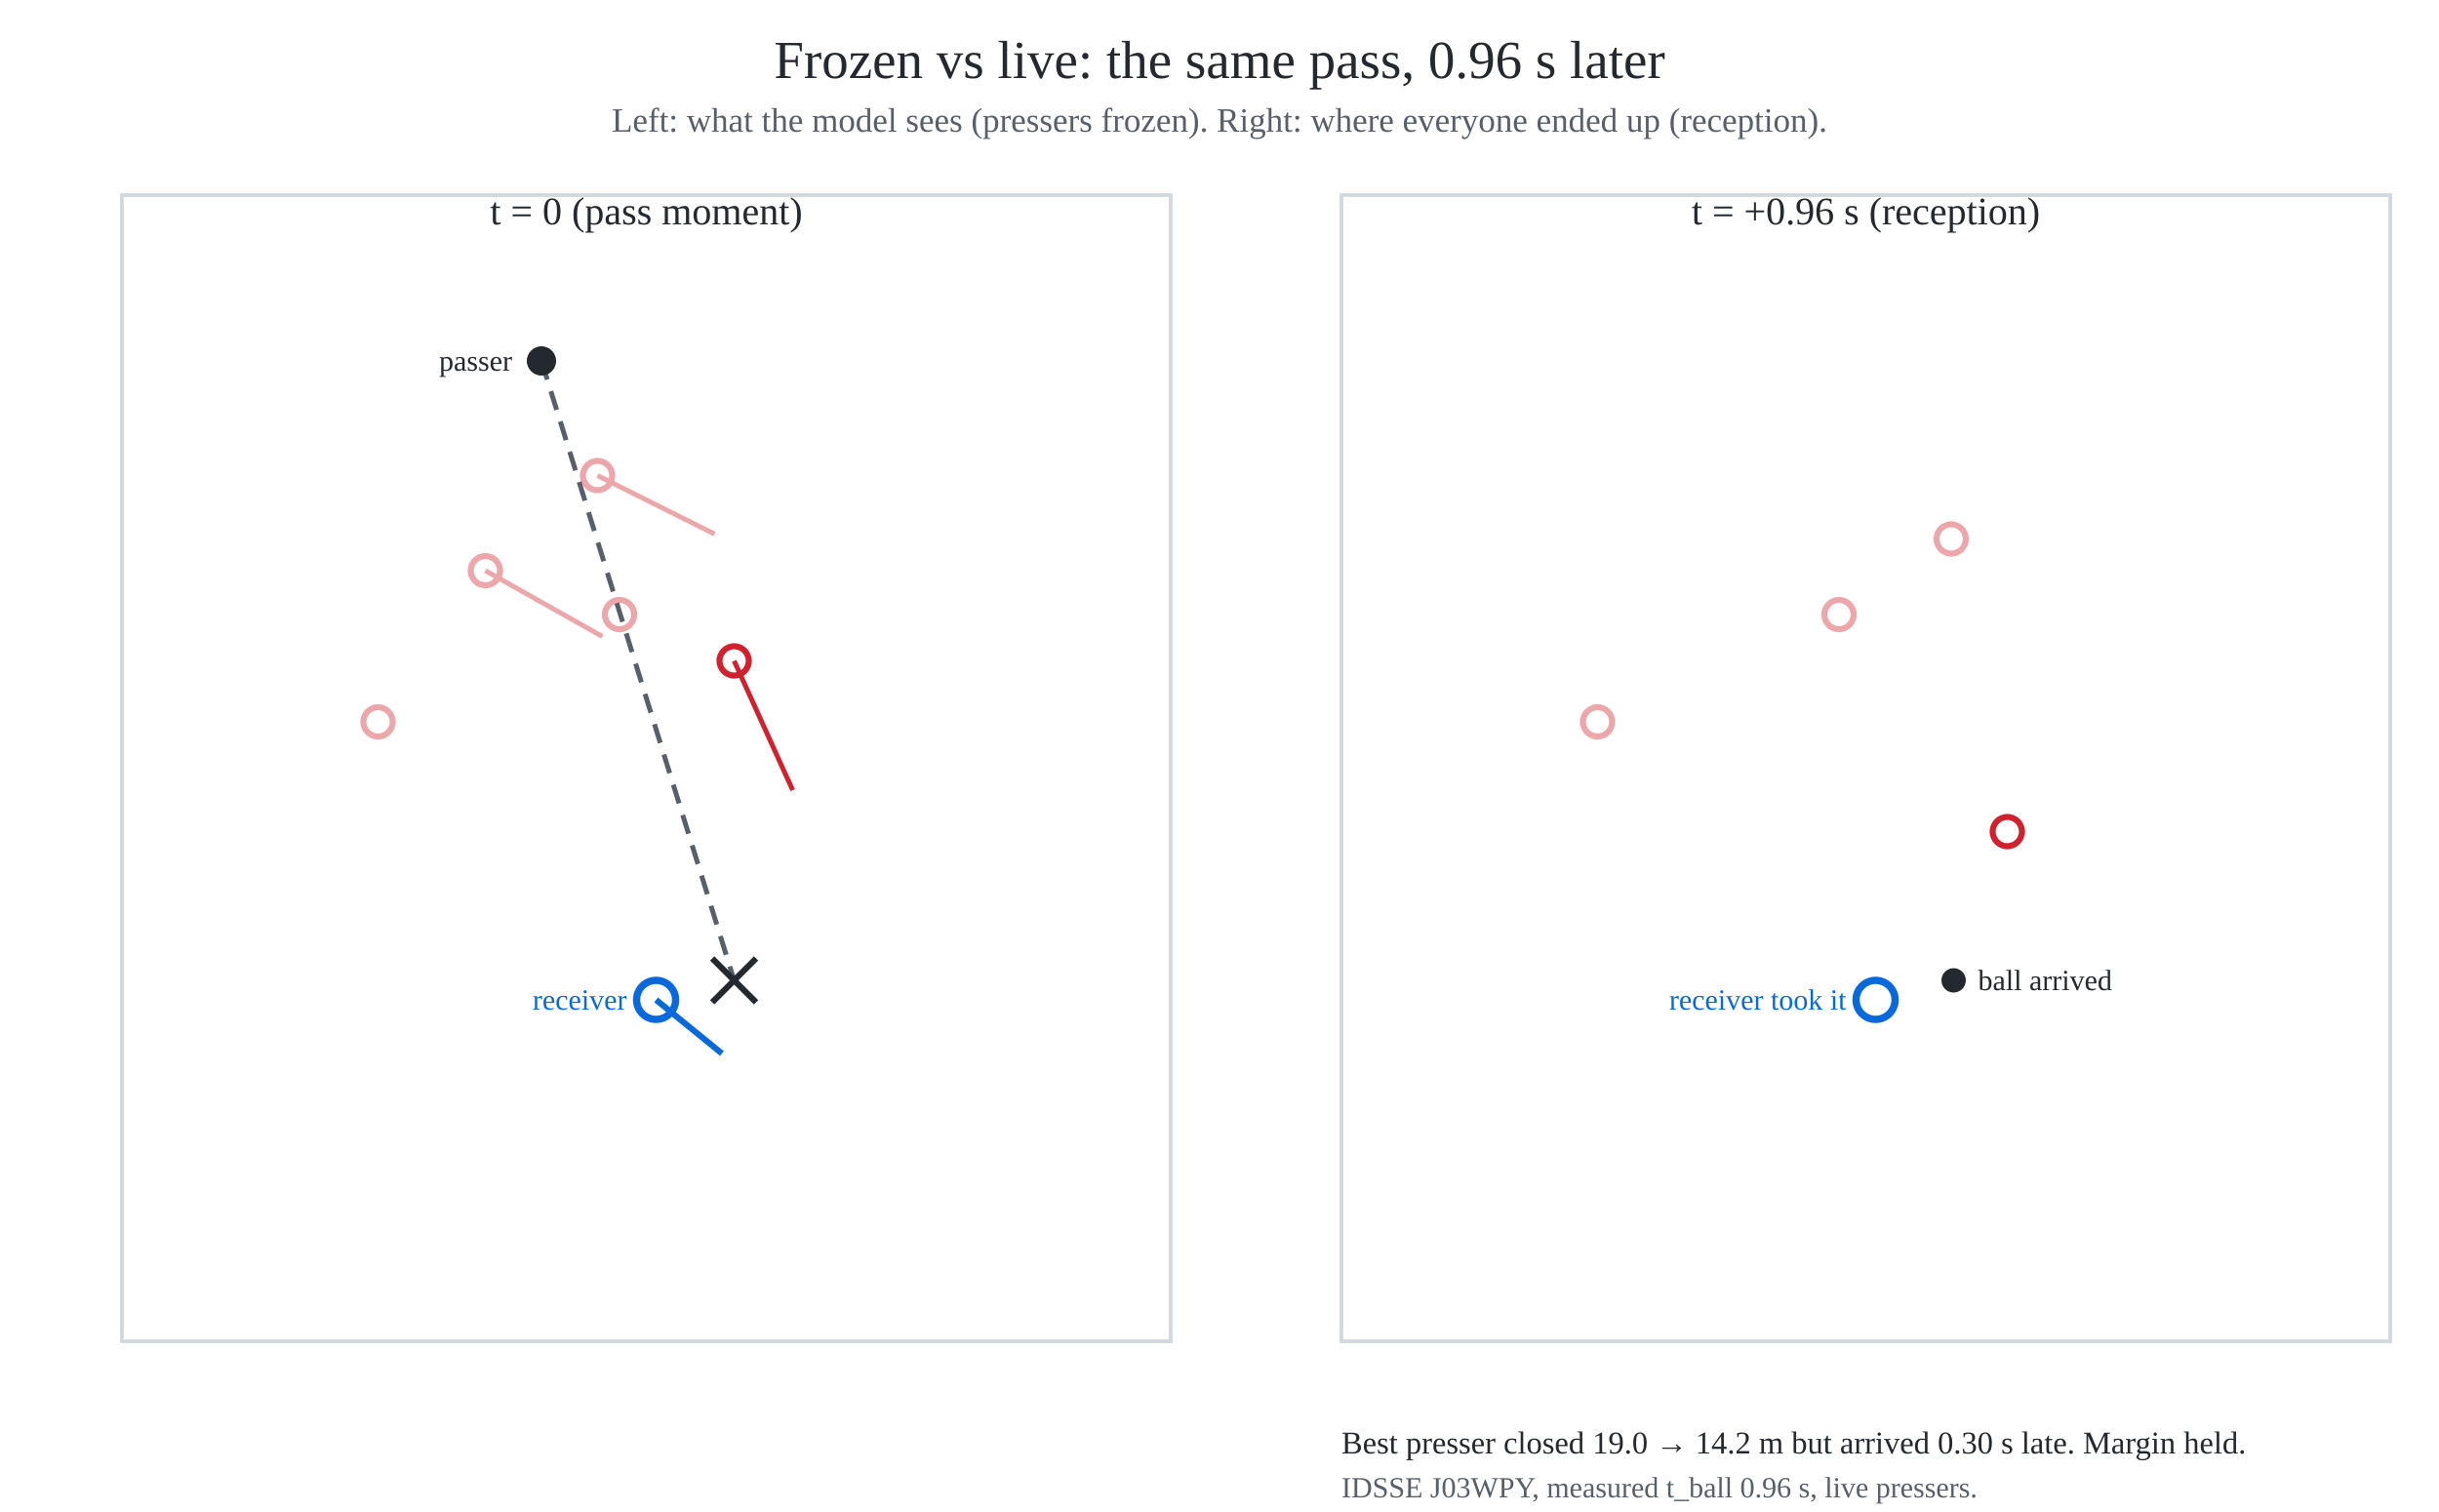
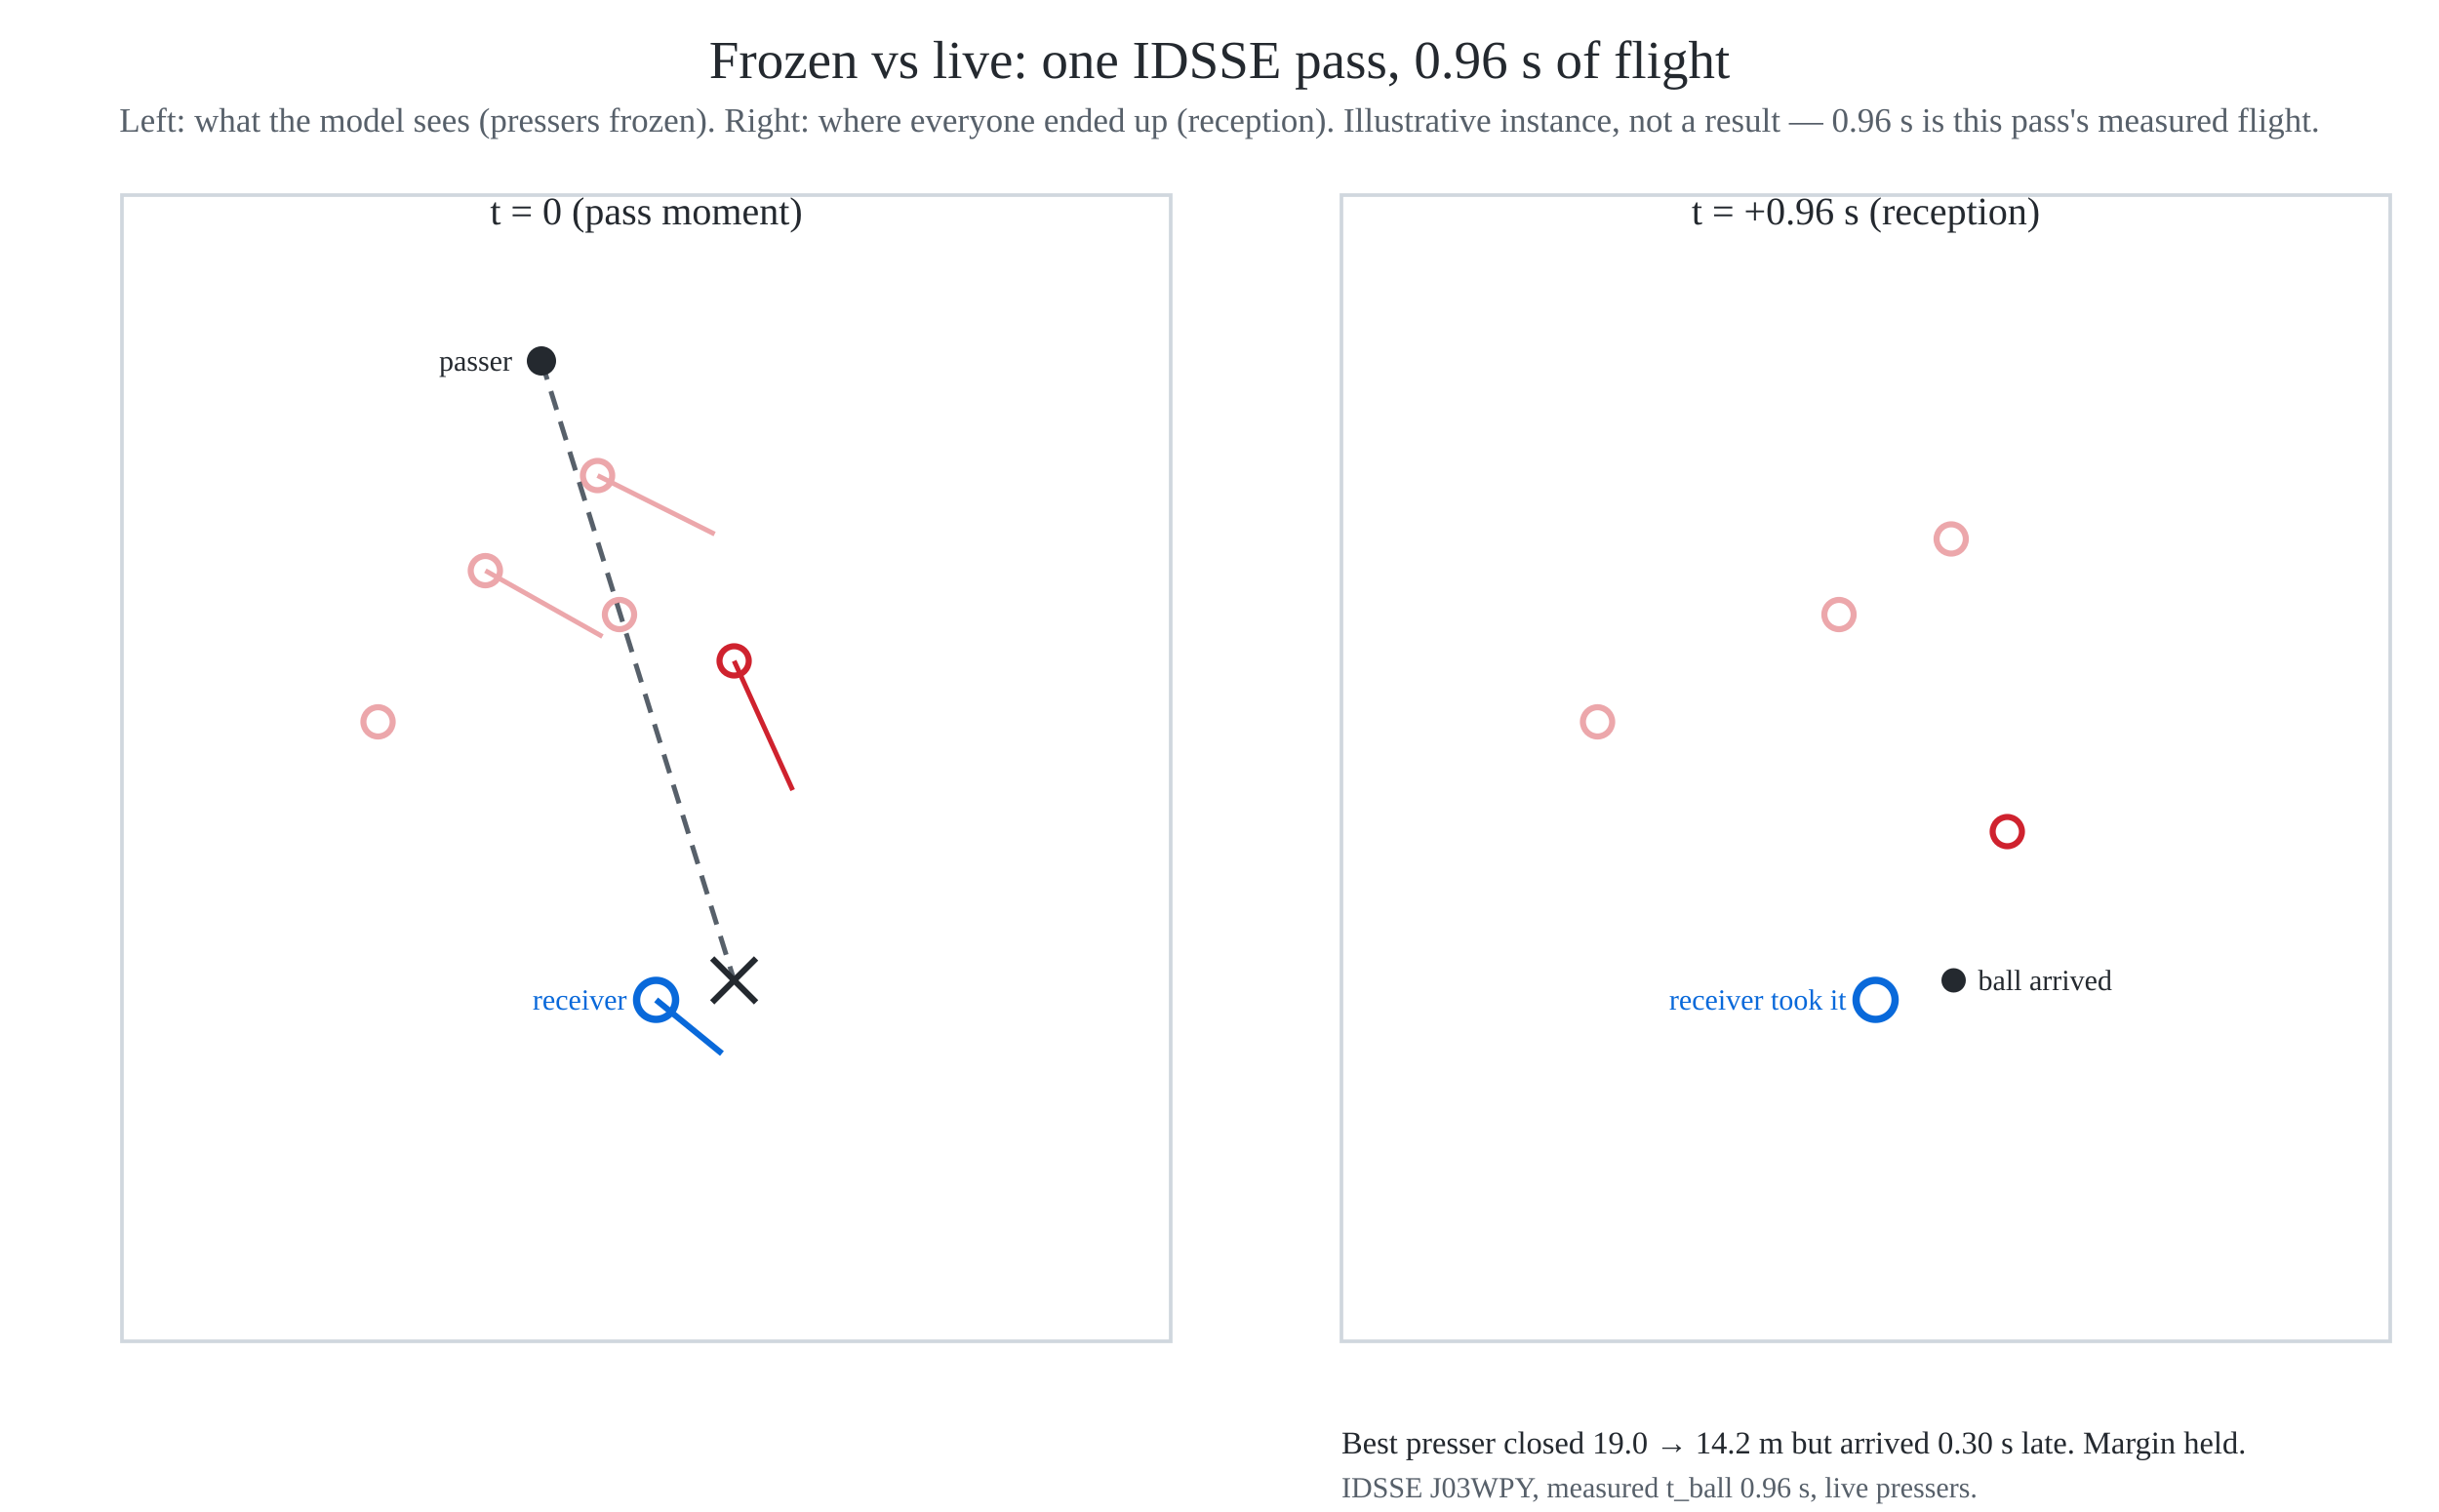
<svg xmlns="http://www.w3.org/2000/svg" viewBox="0 0 1000 620" role="img">
  <rect width="1000" height="620" fill="white" />
-   <text x="500" y="32" text-anchor="middle" font-size="22" fill="#24292f">Frozen vs live: the same pass, 0.96 s later</text>
-   <text x="500" y="54" text-anchor="middle" font-size="14" fill="#57606a">Left: what the model sees (pressers frozen). Right: where everyone ended up (reception).</text>
+   <text x="500" y="32" text-anchor="middle" font-size="22" fill="#24292f">Frozen vs live: one IDSSE pass, 0.96 s of flight</text>
+   <text x="500" y="54" text-anchor="middle" font-size="14" fill="#57606a">Left: what the model sees (pressers frozen). Right: where everyone ended up (reception). Illustrative instance, not a result — 0.96 s is this pass's measured flight.</text>
  <text x="265" y="92" text-anchor="middle" font-size="16" fill="#24292f">t = 0 (pass moment)</text>
  <rect x="50" y="80.0" width="430" height="470" fill="none" stroke="#d0d7de" stroke-width="1.5" />
  <line x1="222" y1="148" x2="301" y2="402" stroke="#57606a" stroke-width="2" stroke-dasharray="8 5" />
  <circle cx="222" cy="148" r="6" fill="#24292f" />
  <text x="210" y="152" font-size="12" text-anchor="end" fill="#24292f">passer</text>
  <g stroke="#24292f" stroke-width="2.5">
    <line x1="292" y1="393" x2="310" y2="411" />
    <line x1="310" y1="393" x2="292" y2="411" />
  </g>
  <circle cx="269" cy="410" r="8" fill="none" stroke="#0969da" stroke-width="3" />
  <line x1="269" y1="410" x2="296" y2="432" stroke="#0969da" stroke-width="2.5" />
  <text x="257" y="414" font-size="12" text-anchor="end" fill="#0969da">receiver</text>
  <g>
    <circle cx="301" cy="271" r="6" fill="none" stroke="#cf222e" stroke-width="2.5" />
    <line x1="301" y1="271" x2="325" y2="324" stroke="#cf222e" stroke-width="2" />
  </g>
  <g opacity="0.4">
    <circle cx="199" cy="234" r="6" fill="none" stroke="#cf222e" stroke-width="2.5" />
    <line x1="199" y1="234" x2="247" y2="261" stroke="#cf222e" stroke-width="2" />
  </g>
  <g opacity="0.4">
    <circle cx="245" cy="195" r="6" fill="none" stroke="#cf222e" stroke-width="2.5" />
    <line x1="245" y1="195" x2="293" y2="219" stroke="#cf222e" stroke-width="2" />
  </g>
  <g opacity="0.4">
    <circle cx="155" cy="296" r="6" fill="none" stroke="#cf222e" stroke-width="2.5" />
    <line x1="155" y1="296" x2="155" y2="296" stroke="#cf222e" stroke-width="2" />
  </g>
  <g opacity="0.4">
    <circle cx="254" cy="252" r="6" fill="none" stroke="#cf222e" stroke-width="2.5" />
    <line x1="254" y1="252" x2="254" y2="252" stroke="#cf222e" stroke-width="2" />
  </g>
  <text x="765" y="92" text-anchor="middle" font-size="16" fill="#24292f">t = +0.96 s (reception)</text>
  <rect x="550" y="80.0" width="430" height="470" fill="none" stroke="#d0d7de" stroke-width="1.5" />
  <circle cx="801" cy="402" r="5" fill="#24292f" />
  <text x="811" y="406" font-size="12" fill="#24292f">ball arrived</text>
  <circle cx="769" cy="410" r="8" fill="none" stroke="#0969da" stroke-width="3" />
  <text x="757" y="414" font-size="12" text-anchor="end" fill="#0969da">receiver took it</text>
  <g>
    <circle cx="823" cy="341" r="6" fill="none" stroke="#cf222e" stroke-width="2.5" />
  </g>
  <g opacity="0.4">
    <circle cx="754" cy="252" r="6" fill="none" stroke="#cf222e" stroke-width="2.5" />
  </g>
  <g opacity="0.4">
    <circle cx="800" cy="221" r="6" fill="none" stroke="#cf222e" stroke-width="2.5" />
  </g>
  <g opacity="0.4">
    <circle cx="655" cy="296" r="6" fill="none" stroke="#cf222e" stroke-width="2.5" />
  </g>
  <text x="550" y="596" font-size="13" fill="#24292f">Best presser closed 19.0 → 14.2 m but arrived 0.30 s late. Margin held.</text>
  <text x="550" y="614" font-size="12" fill="#57606a">IDSSE J03WPY, measured t_ball 0.96 s, live pressers.</text>
</svg>
